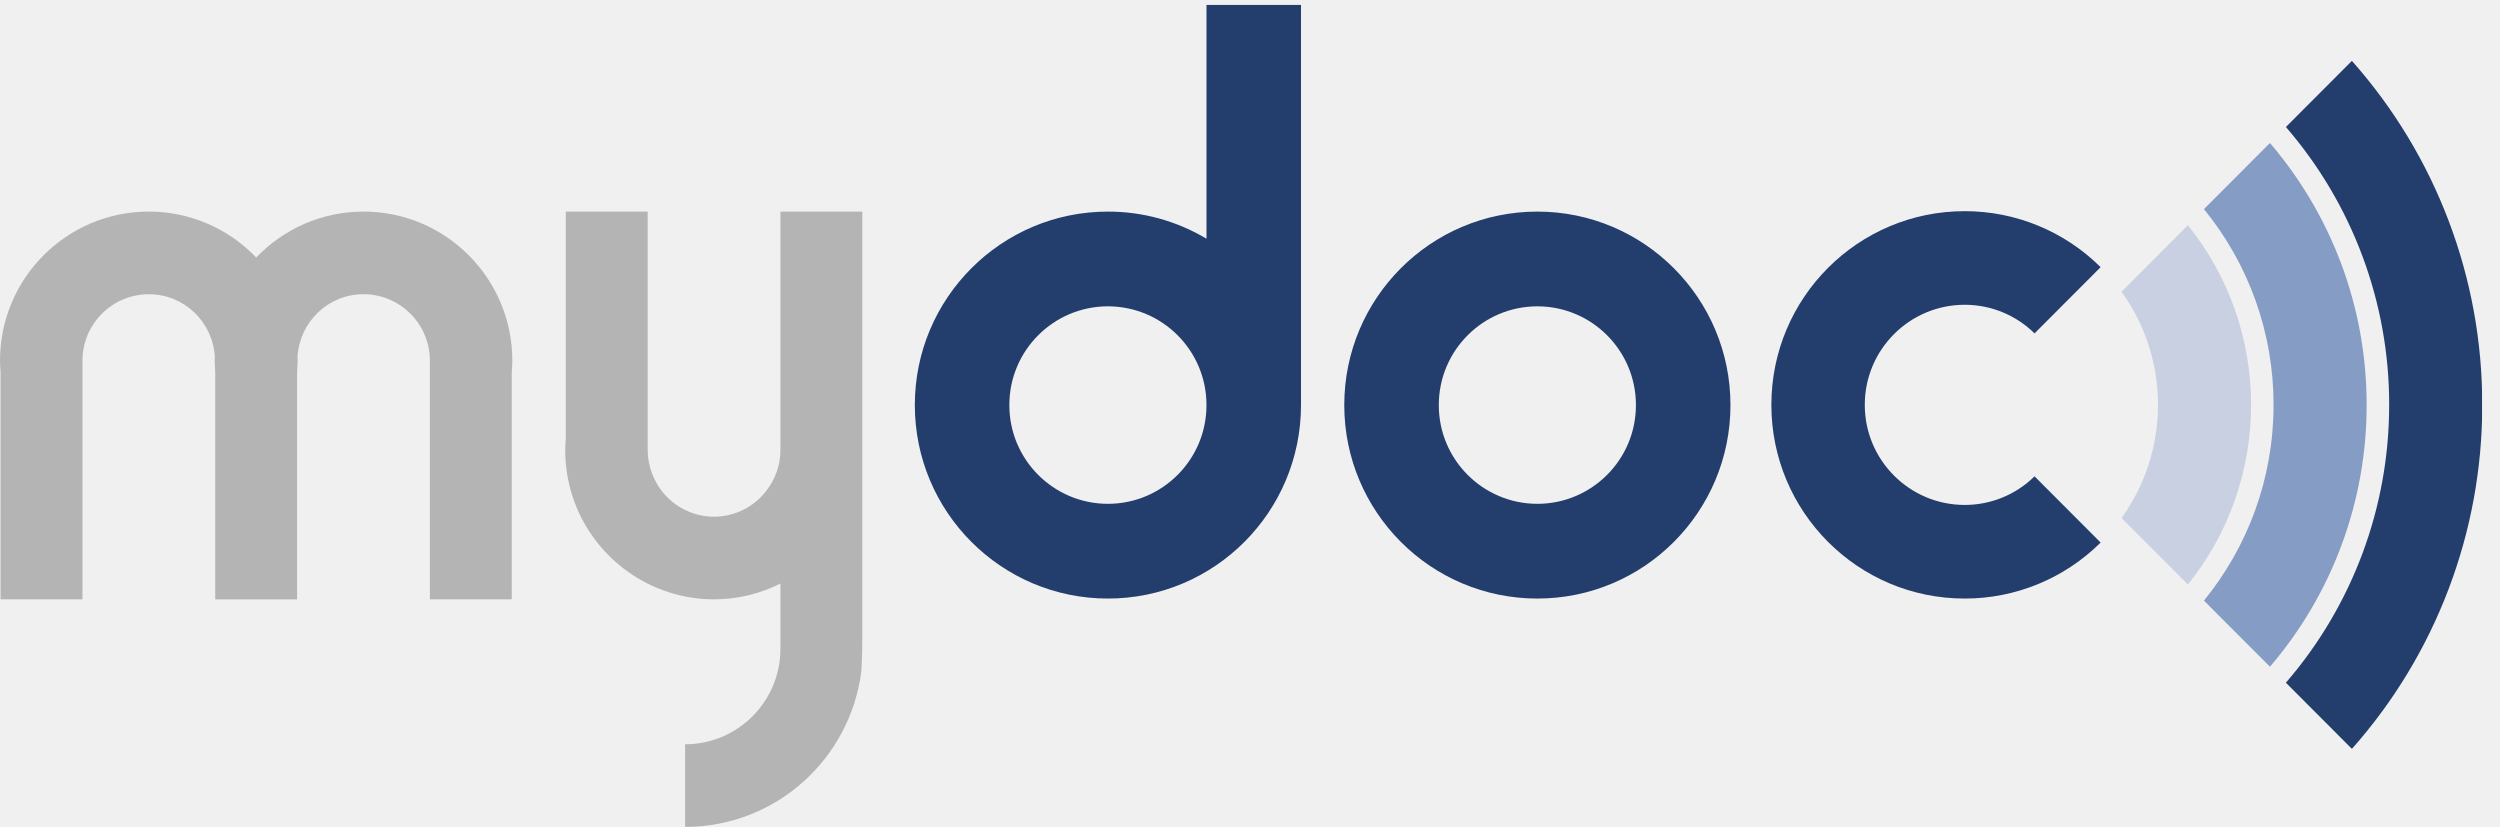
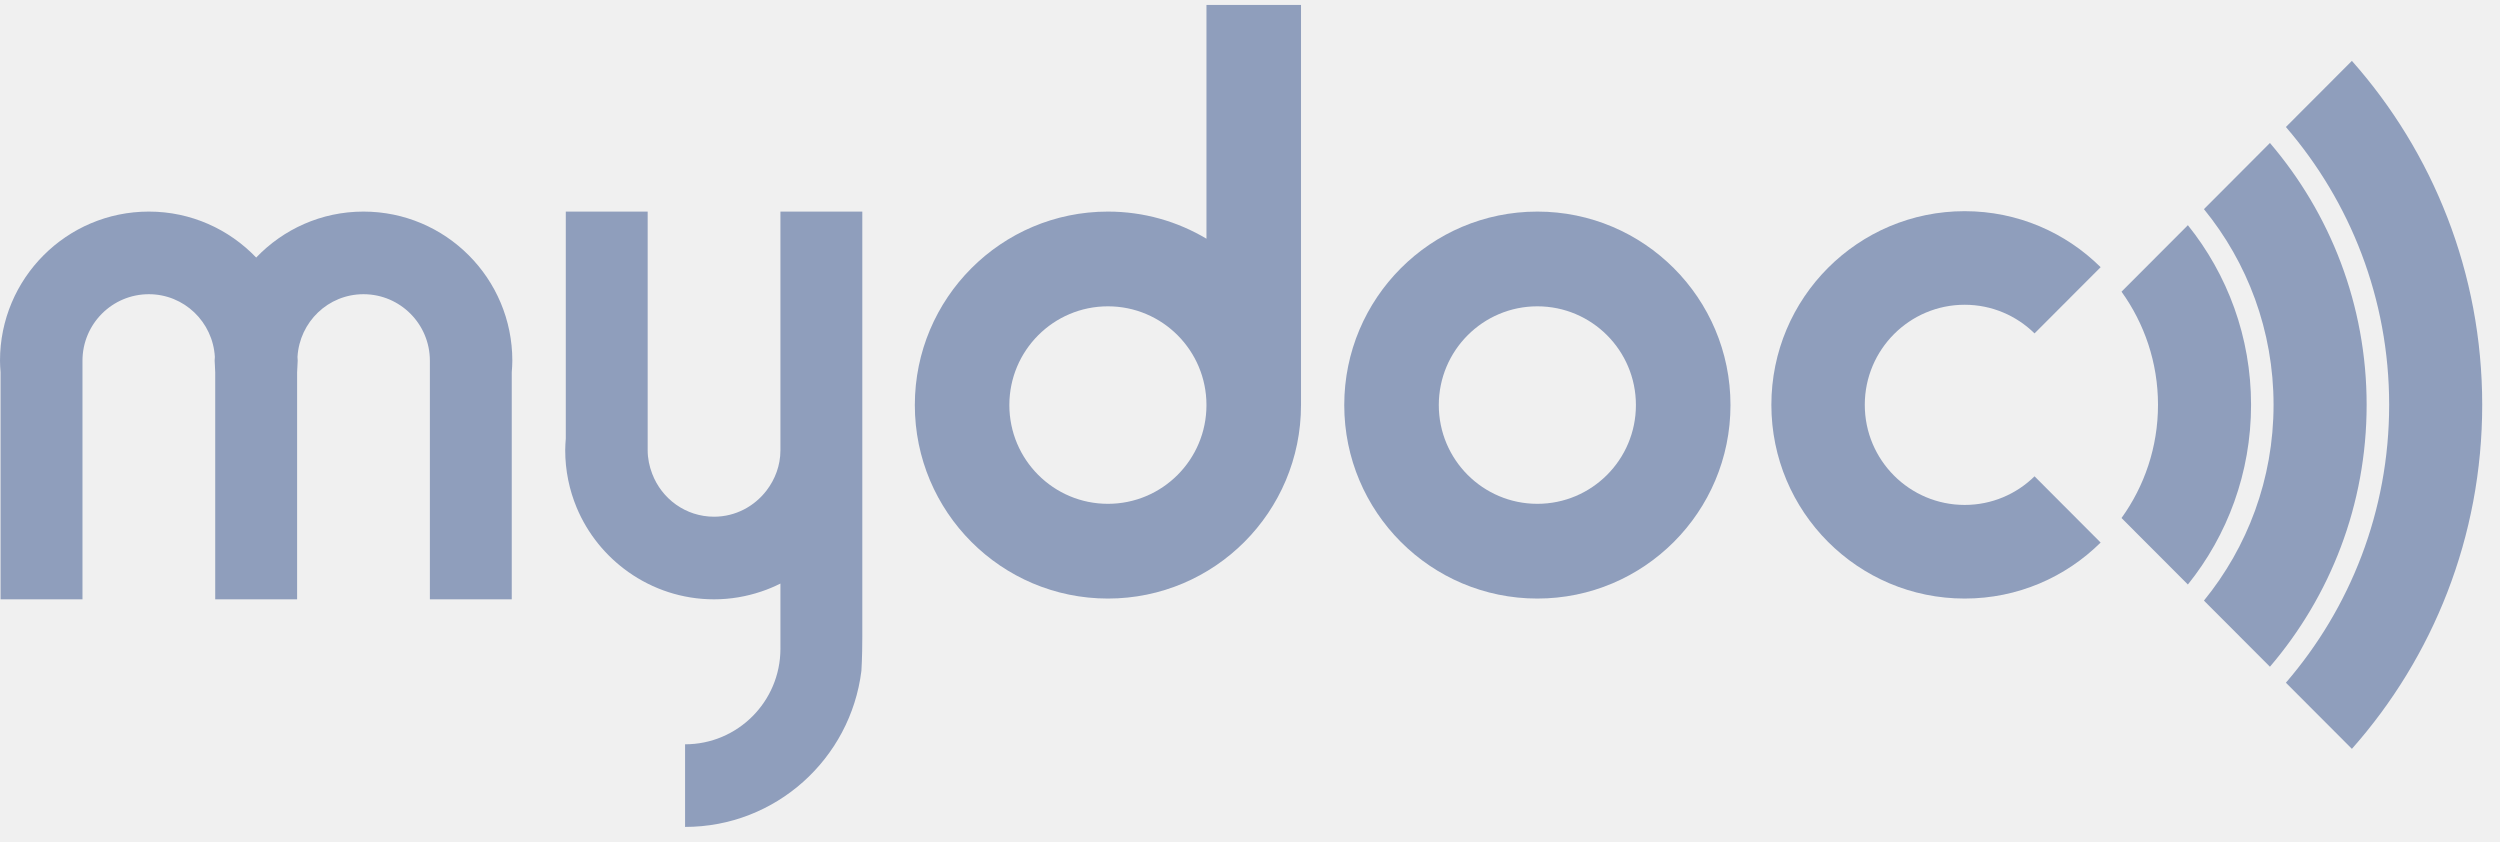
- <svg xmlns="http://www.w3.org/2000/svg" xmlns:xlink="http://www.w3.org/1999/xlink" width="130" height="43" viewBox="0 0 130 43">
-   <defs>
-     <path id="a" d="M10.42.137v35.775H.213V.137H10.42z" />
-   </defs>
-   <g fill="none" fill-rule="evenodd">
-     <g transform="translate(118.655 3.028)">
-       <mask id="b" fill="#fff">
-         <use xlink:href="#a" />
-       </mask>
-       <path d="M5.581 18.024a22.05 22.05 0 0 1-5.37 14.449l3.433 3.44a26.894 26.894 0 0 0 6.777-17.889A26.893 26.893 0 0 0 3.644.137L.212 3.576a22.047 22.047 0 0 1 5.37 14.448" fill="#233E6D" mask="url(#b)" />
+ <svg xmlns="http://www.w3.org/2000/svg" width="104px" height="35px" viewBox="0 0 104 35" version="1.1">
+   <defs />
+   <g stroke="none" stroke-width="1" fill="none" fill-rule="evenodd">
+     <g transform="translate(-70, -857)" fill="#8F9EBC">
+       <g transform="translate(29, 777)">
+         <g transform="translate(41, 80)">
+           <path d="M99.389,16.842 C99.389,21.262 97.767,25.3 95.093,28.401 L97.839,31.152 C101.211,27.344 103.26,22.333 103.26,16.842 C103.26,11.351 101.211,6.34 97.839,2.532 L95.093,5.283 C97.767,8.384 99.389,12.422 99.389,16.842" />
+           <path d="M94.58,16.842 C94.58,19.931 93.493,22.765 91.684,24.985 L94.429,27.736 C96.935,24.806 98.452,21.003 98.452,16.842 C98.452,12.681 96.935,8.878 94.429,5.948 L91.684,8.7 C93.493,10.918 94.58,13.753 94.58,16.842" />
+           <path d="M89.773,16.842 C89.773,18.6 89.208,20.225 88.255,21.55 L91.016,24.316 C92.659,22.27 93.644,19.672 93.644,16.842 C93.644,14.012 92.659,11.414 91.016,9.368 L88.255,12.134 C89.208,13.459 89.773,15.084 89.773,16.842" />
+           <path d="M81.731,21.005 C79.436,21.005 77.575,19.141 77.575,16.842 C77.575,14.543 79.436,12.678 81.731,12.678 C82.863,12.678 83.888,13.134 84.637,13.869 L87.386,11.115 C85.933,9.675 83.936,8.785 81.731,8.785 C77.289,8.785 73.689,12.392 73.689,16.842 C73.689,21.292 77.289,24.9 81.731,24.9 C83.936,24.9 85.933,24.01 87.386,22.57 L84.637,19.815 C83.888,20.551 82.863,21.005 81.731,21.005" />
+           <path d="M15.121,8.802 C13.365,8.802 11.784,9.537 10.657,10.714 C9.53,9.537 7.948,8.802 6.192,8.802 C2.773,8.802 2.04576749e-05,11.579 2.04576749e-05,15.006 C2.04576749e-05,15.168 0.012,15.327 0.024,15.486 L0.024,24.932 L3.431,24.932 L3.431,21.119 L3.431,15.006 C3.431,13.478 4.667,12.239 6.192,12.239 C7.663,12.239 8.853,13.394 8.938,14.846 C8.936,14.9 8.929,14.952 8.929,15.006 C8.929,15.06 8.936,15.113 8.938,15.166 C8.94,15.274 8.945,15.38 8.953,15.486 L8.953,21.119 L8.953,24.932 L12.36,24.932 L12.36,21.119 L12.36,15.486 C12.368,15.38 12.373,15.274 12.376,15.166 C12.378,15.113 12.384,15.06 12.384,15.006 C12.384,14.952 12.378,14.9 12.376,14.846 C12.461,13.394 13.651,12.239 15.121,12.239 C16.646,12.239 17.883,13.478 17.883,15.006 L17.883,21.119 L17.883,24.932 L21.289,24.932 L21.289,15.486 C21.301,15.327 21.313,15.168 21.313,15.006 C21.313,11.579 18.541,8.802 15.121,8.802" />
+           <path d="M63.954,20.959 C61.69,20.959 59.854,19.12 59.854,16.851 C59.854,14.582 61.69,12.743 63.954,12.743 C66.219,12.743 68.054,14.582 68.054,16.851 C68.054,19.12 66.219,20.959 63.954,20.959 M63.954,8.802 C59.518,8.802 55.921,12.406 55.921,16.851 C55.921,21.296 59.518,24.9 63.954,24.9 C68.39,24.9 71.988,21.296 71.988,16.851 C71.988,12.406 68.39,8.802 63.954,8.802" />
+           <path d="M46.09,20.959 C43.825,20.959 41.989,19.12 41.989,16.851 C41.989,14.582 43.825,12.743 46.09,12.743 C48.354,12.743 50.189,14.582 50.189,16.851 C50.189,19.12 48.354,20.959 46.09,20.959 L46.09,20.959 Z M50.189,0.205 L50.189,9.93 C48.989,9.215 47.588,8.802 46.09,8.802 C41.653,8.802 38.057,12.406 38.057,16.851 C38.057,21.296 41.653,24.9 46.09,24.9 C50.526,24.9 54.122,21.296 54.122,16.851 L54.122,0.205 L50.189,0.205 Z" />
+           <path d="M35.872,8.802 L32.466,8.802 L32.466,12.615 L32.466,18.725 L32.466,18.731 C32.465,19.363 32.245,19.938 31.889,20.404 C31.384,21.063 30.598,21.495 29.704,21.495 C28.525,21.495 27.526,20.751 27.131,19.707 C27.014,19.402 26.943,19.074 26.943,18.728 L26.943,12.615 L26.943,8.802 L23.537,8.802 L23.537,18.248 C23.525,18.407 23.513,18.566 23.513,18.728 C23.513,19.576 23.684,20.384 23.991,21.12 C24.444,22.204 25.196,23.128 26.141,23.797 C27.15,24.509 28.378,24.932 29.704,24.932 C30.393,24.932 31.052,24.815 31.671,24.607 C31.946,24.516 32.21,24.403 32.466,24.276 L32.466,26.981 L32.466,26.994 C32.462,29.186 30.687,30.963 28.499,30.963 L28.499,34.4 C32.272,34.4 35.38,31.568 35.834,27.91 C35.834,27.91 35.872,27.363 35.872,26.501 L35.872,8.802 Z" />
+         </g>
+       </g>
    </g>
-     <path d="M118.225 21.052c0 3.862-1.358 7.405-3.62 10.179l3.432 3.439a20.877 20.877 0 0 0 5.028-13.618c0-5.2-1.896-9.955-5.028-13.617l-3.432 3.44a16.049 16.049 0 0 1 3.62 10.177" fill="#859CC5" />
-     <path d="M112.216 21.052c0 2.198-.705 4.23-1.897 5.885l3.452 3.459a14.872 14.872 0 0 0 3.284-9.344 14.87 14.87 0 0 0-3.284-9.342l-3.453 3.458a10.037 10.037 0 0 1 1.898 5.884" fill="#C8D0E1" />
-     <path d="M102.163 26.257a5.2 5.2 0 0 1-5.194-5.204 5.2 5.2 0 0 1 5.194-5.205 5.17 5.17 0 0 1 3.633 1.488l3.436-3.443a10.008 10.008 0 0 0-7.069-2.912c-5.551 0-10.052 4.51-10.052 10.072 0 5.563 4.5 10.072 10.052 10.072a10.01 10.01 0 0 0 7.069-2.912l-3.436-3.444a5.168 5.168 0 0 1-3.633 1.488" fill="#233E6D" />
-     <path d="M18.902 11.002c-2.195 0-4.172.92-5.58 2.39a7.703 7.703 0 0 0-5.582-2.39c-4.274 0-7.74 3.472-7.74 7.755 0 .203.015.402.03.6v11.809h4.258V18.757A3.455 3.455 0 0 1 7.74 15.3c1.838 0 3.326 1.443 3.432 3.258-.002.068-.01.133-.01.2 0 .068.008.134.01.2.003.135.01.269.02.4v11.809h4.257V19.358a8.24 8.24 0 0 0 .021-.4c.002-.067.01-.133.01-.2 0-.068-.008-.133-.01-.2.106-1.816 1.594-3.259 3.432-3.259a3.455 3.455 0 0 1 3.451 3.458v12.409h4.258V19.358c.015-.199.03-.398.03-.6 0-4.284-3.465-7.756-7.74-7.756" fill="#B4B4B4" />
-     <path d="M79.942 26.199a5.13 5.13 0 0 1-5.124-5.135 5.13 5.13 0 0 1 5.124-5.135 5.13 5.13 0 0 1 5.126 5.135 5.13 5.13 0 0 1-5.126 5.135m0-15.196c-5.545 0-10.04 4.504-10.04 10.06 0 5.557 4.495 10.062 10.04 10.062 5.546 0 10.042-4.505 10.042-10.061 0-5.557-4.496-10.061-10.042-10.061m-22.33 15.196a5.13 5.13 0 0 1-5.126-5.135 5.13 5.13 0 0 1 5.126-5.135 5.13 5.13 0 0 1 5.125 5.135 5.13 5.13 0 0 1-5.125 5.135zM62.737.256v12.157a9.973 9.973 0 0 0-5.125-1.41c-5.545 0-10.041 4.504-10.041 10.06 0 5.557 4.496 10.062 10.04 10.062 5.546 0 10.041-4.505 10.041-10.061V.256h-4.915z" fill="#233E6D" />
-     <path d="M44.84 11.003h-4.258v12.411c0 .79-.276 1.51-.721 2.091a3.432 3.432 0 0 1-2.73 1.364 3.442 3.442 0 0 1-3.218-2.235 3.427 3.427 0 0 1-.234-1.224V11.002h-4.258V22.81c-.015.199-.03.397-.03.6 0 1.06.214 2.07.598 2.99a7.783 7.783 0 0 0 2.687 3.346 7.696 7.696 0 0 0 4.455 1.42 7.696 7.696 0 0 0 3.451-.822v3.399a4.964 4.964 0 0 1-4.958 4.96V43c4.716 0 8.6-3.54 9.168-8.112 0 0 .048-.685.048-1.761V11.003z" fill="#B4B4B4" />
  </g>
</svg>
